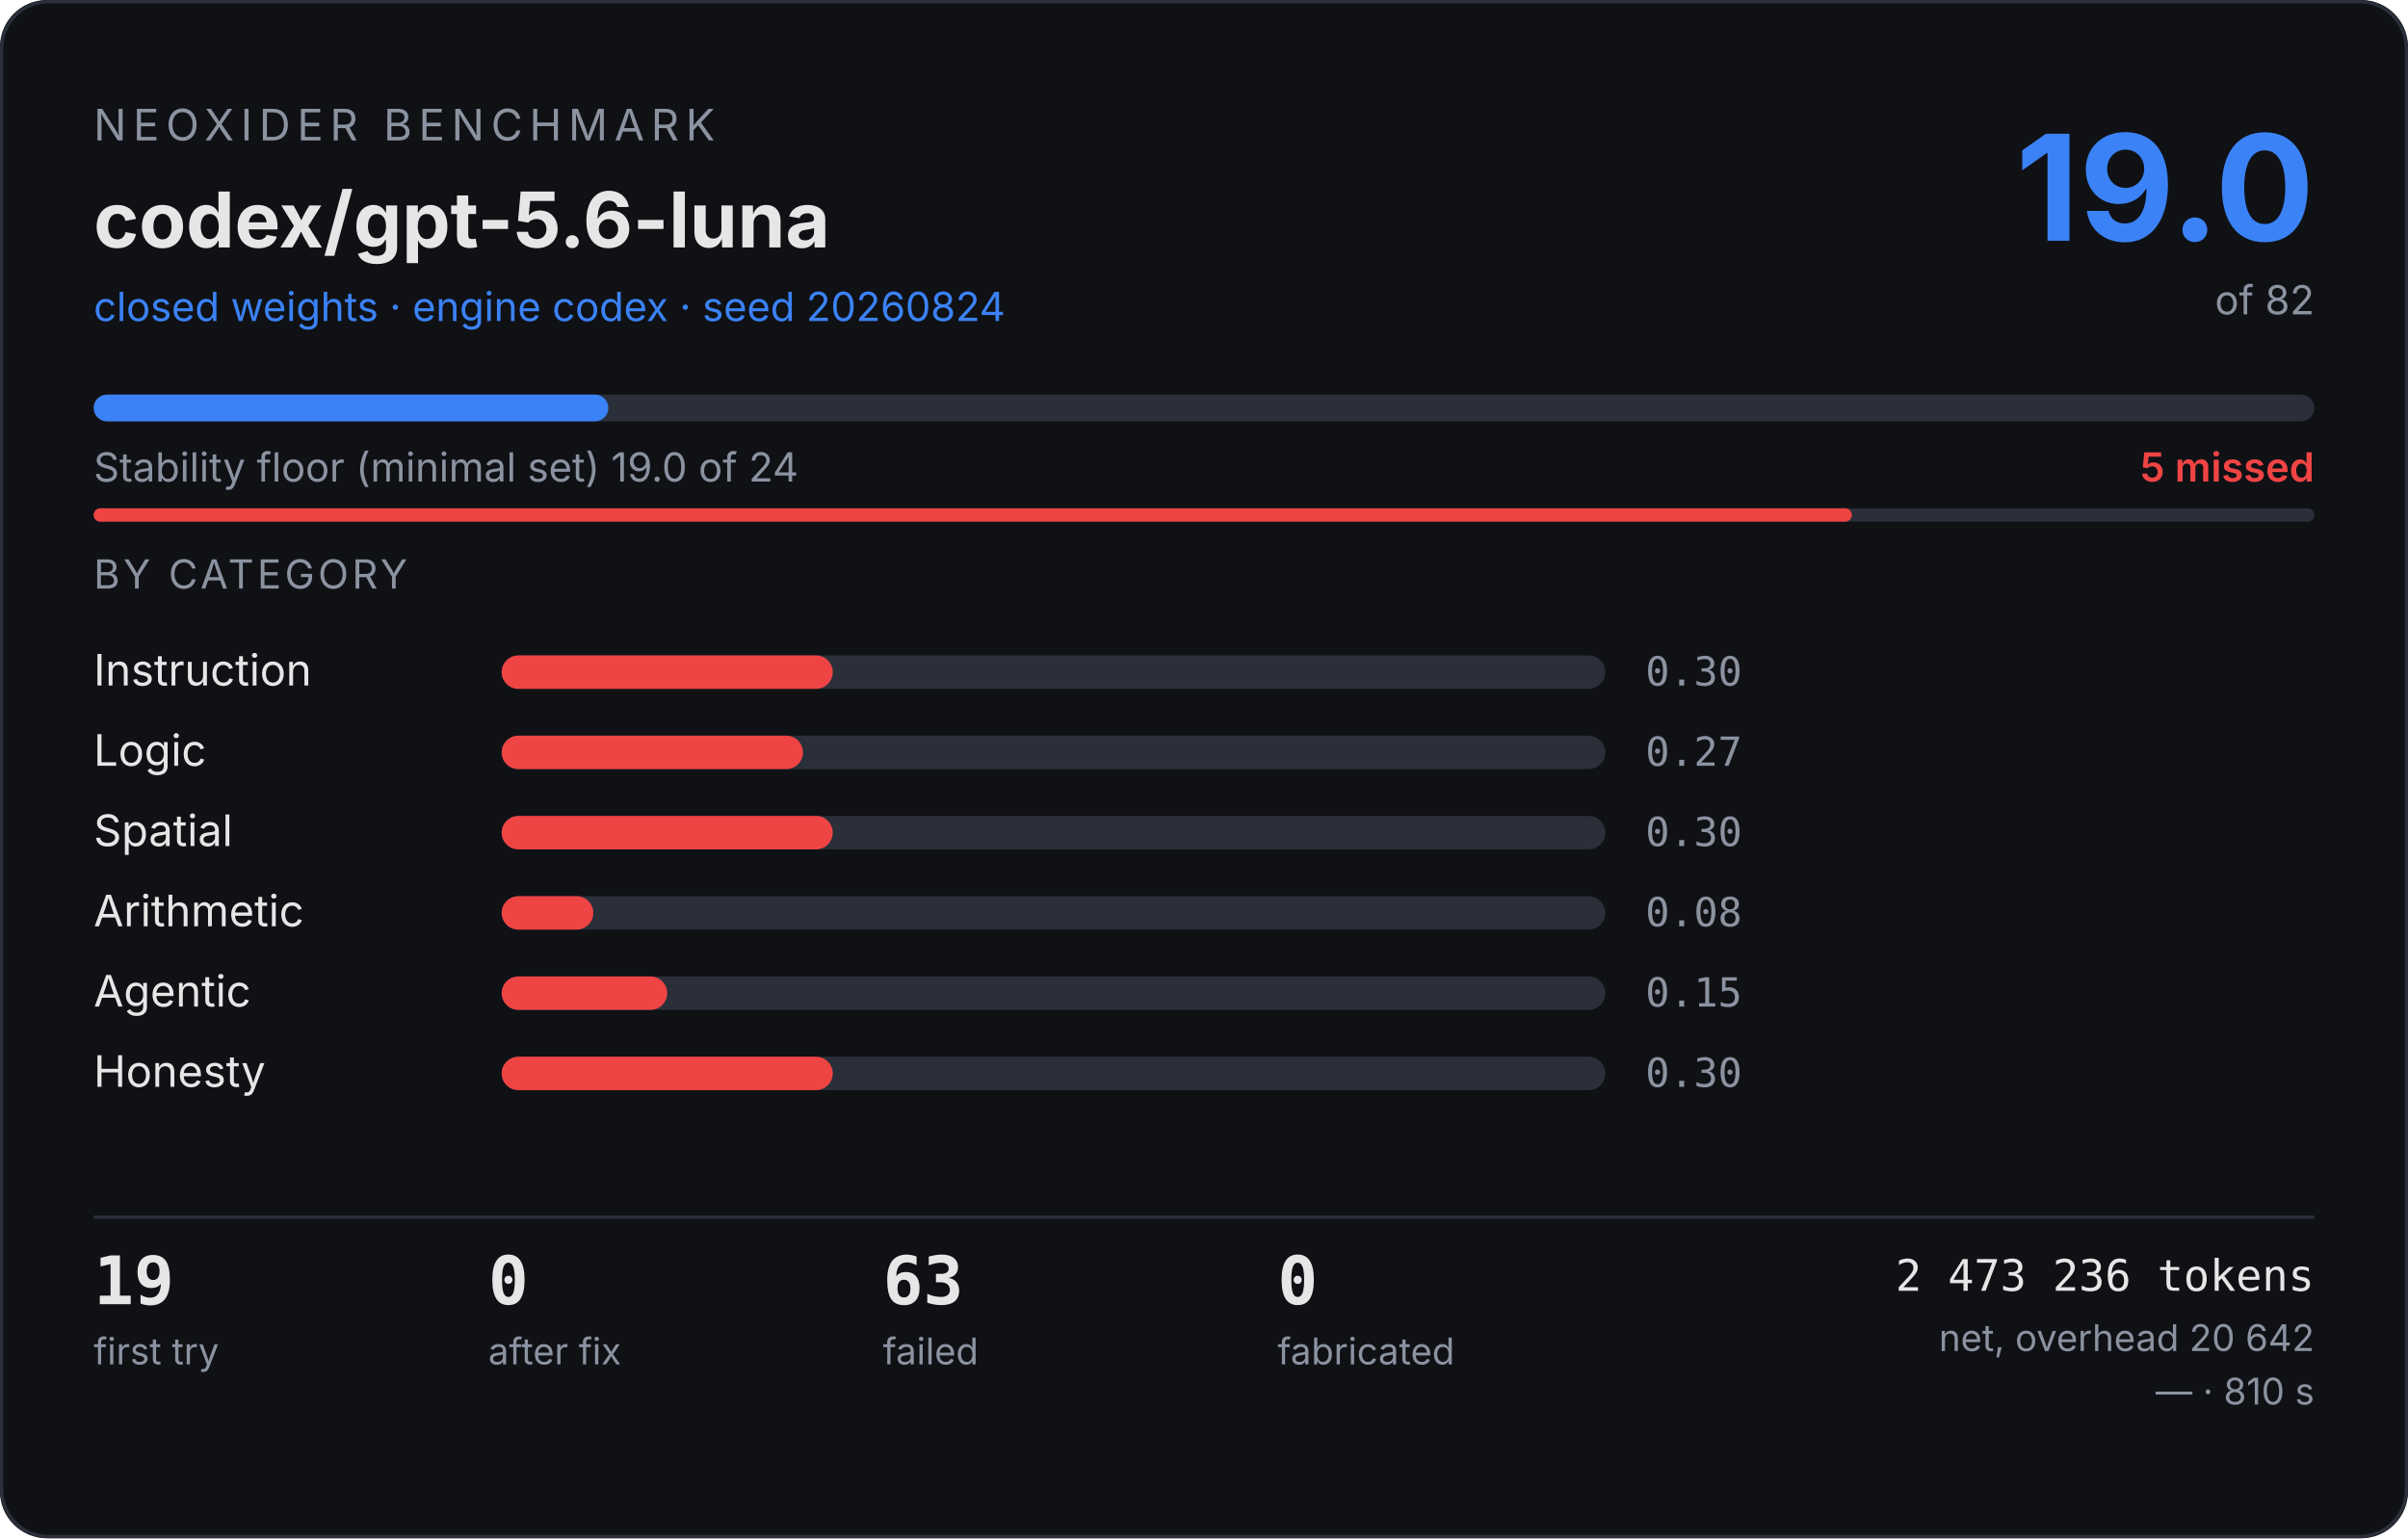
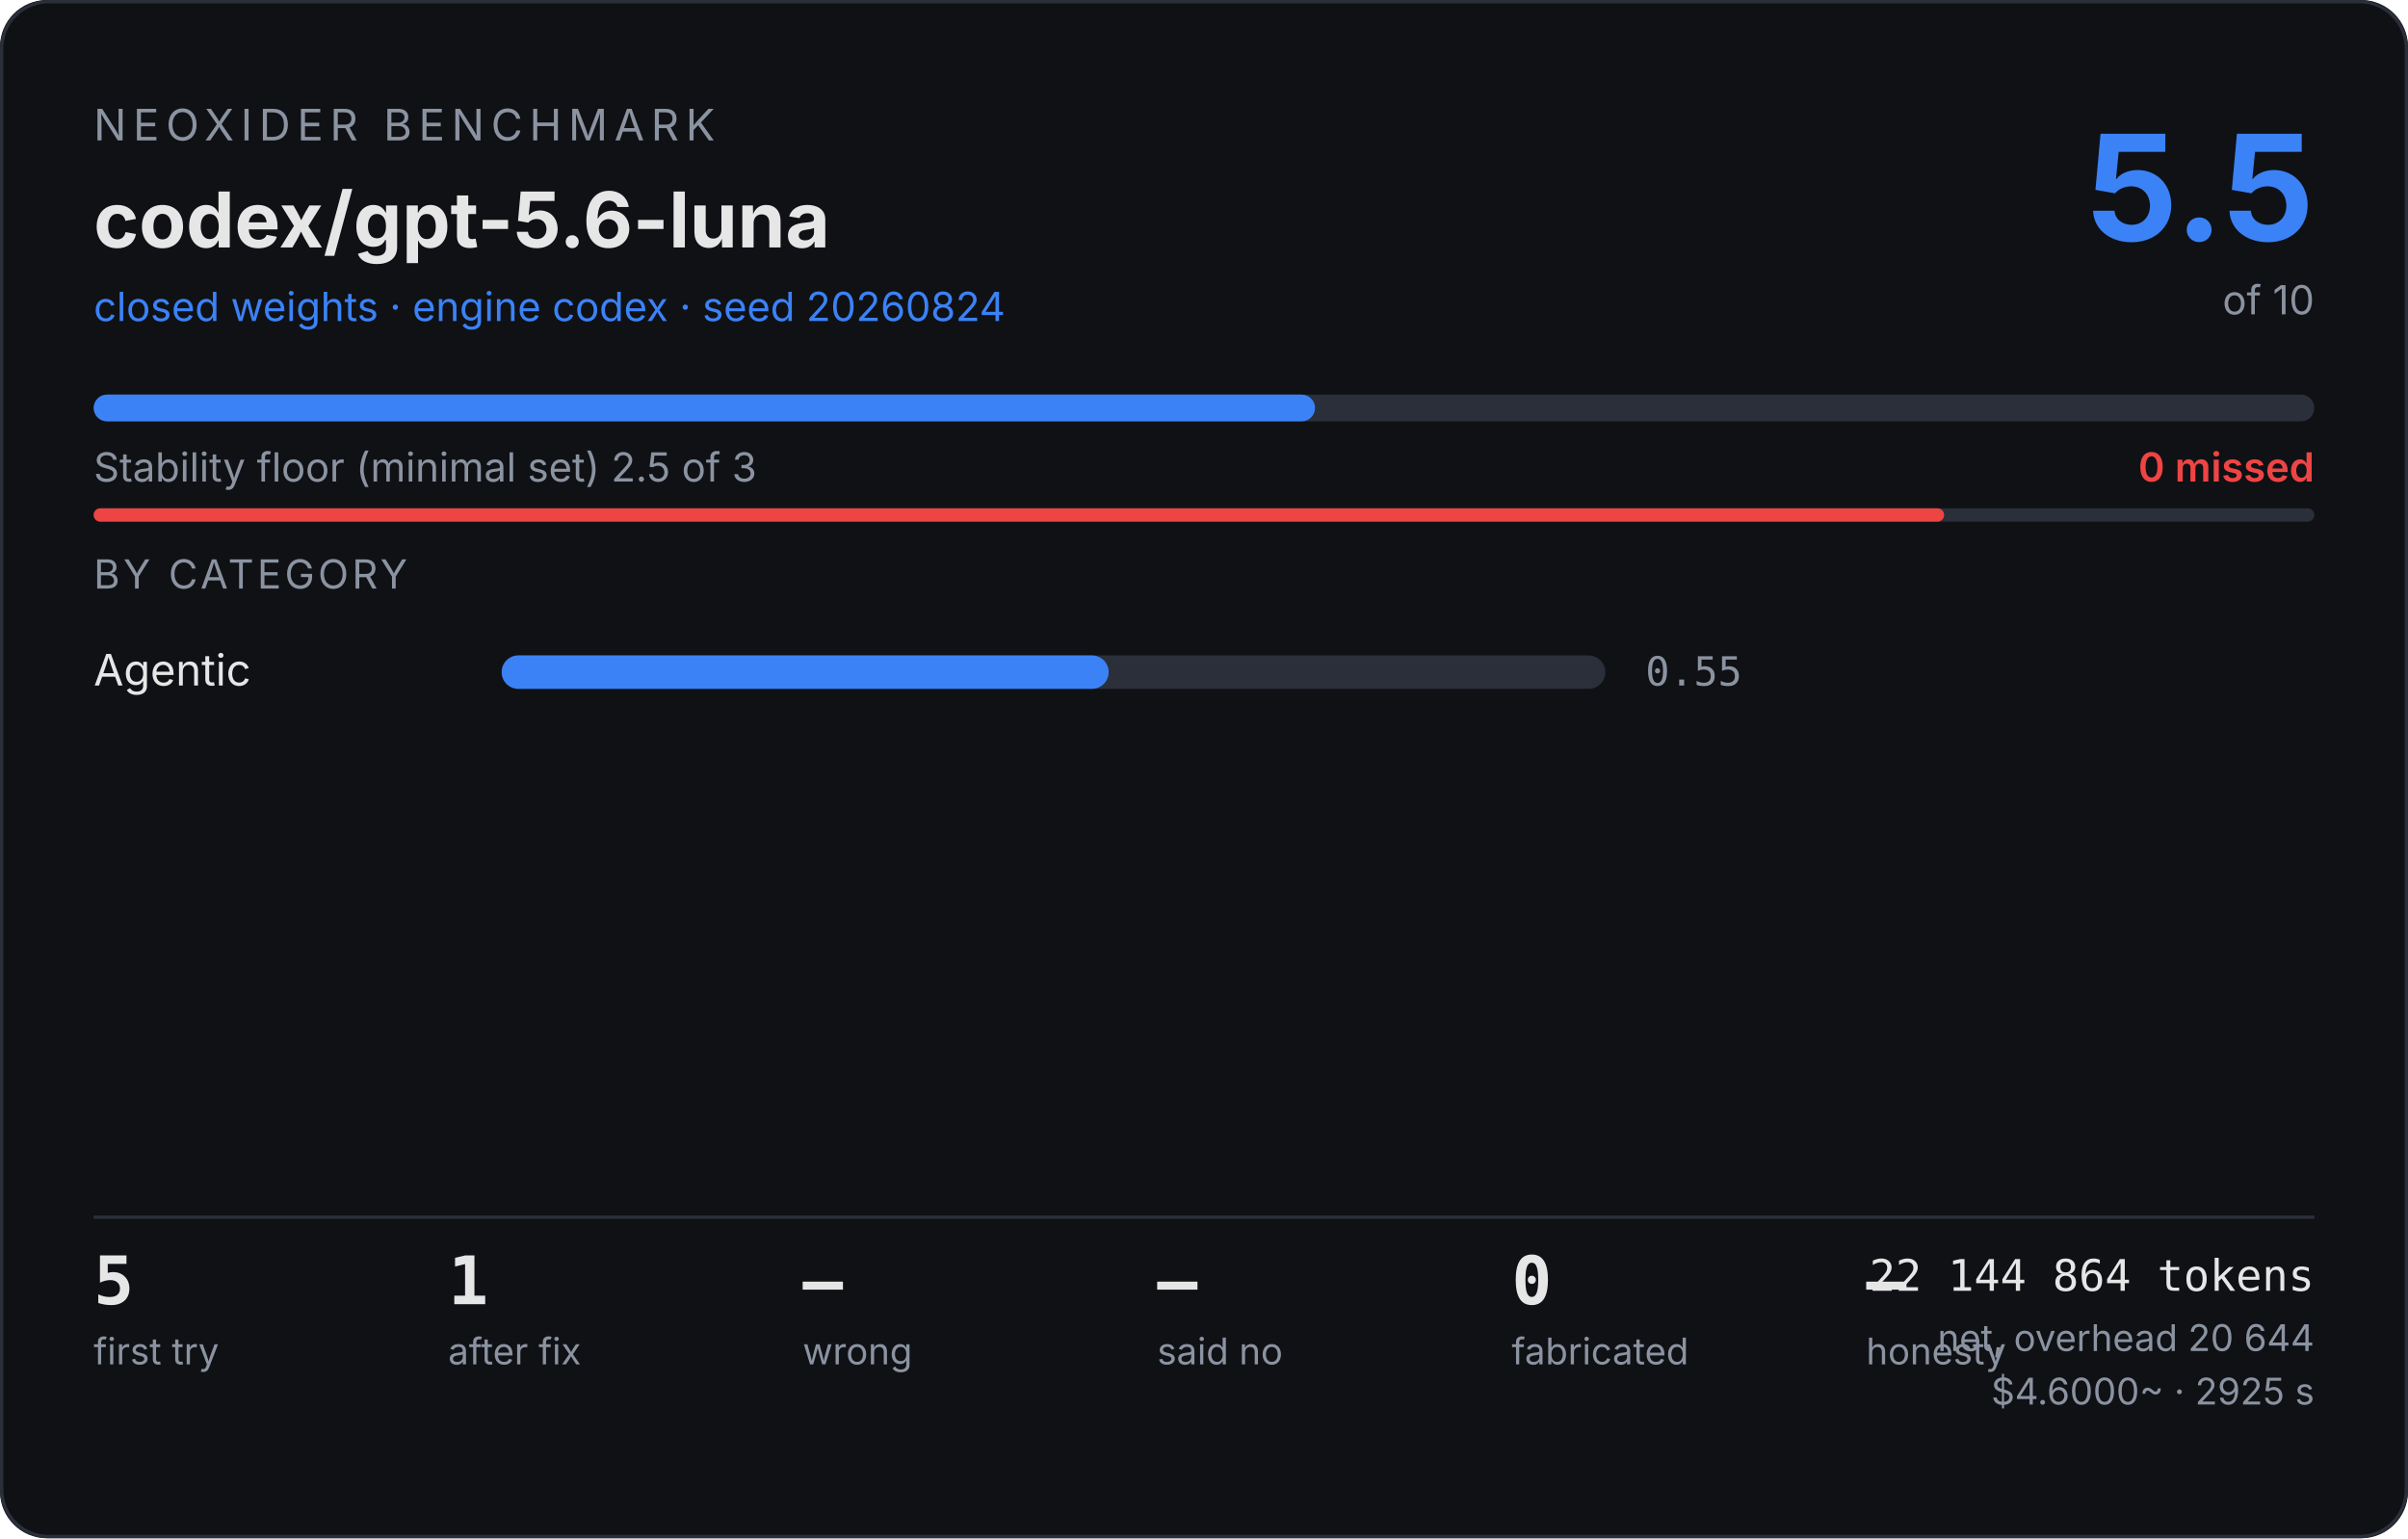
<svg xmlns="http://www.w3.org/2000/svg" width="720" height="460" viewBox="0 0 720 460" font-family="system-ui,-apple-system,Segoe UI,sans-serif">
  <rect width="720" height="460" rx="14" fill="#0f1115" />
  <rect x="0.5" y="0.5" width="719" height="459" rx="14" fill="none" stroke="#2a2f3a" />
  <text x="28" y="42" fill="#8b93a1" font-size="13" letter-spacing="2">NEOXIDER BENCHMARK</text>
  <text x="28" y="74" fill="#e6e6e6" font-size="23" font-weight="700">codex/gpt-5.6-luna</text>
  <text x="28" y="96" fill="#3b82f6" font-size="12">closed weights · engine codex · seed 20260824</text>
-   <text x="692" y="72" text-anchor="end" fill="#3b82f6" font-size="44" font-weight="700">19.0</text>
-   <text x="692" y="94" text-anchor="end" fill="#8b93a1" font-size="12">of 82</text>
+   <text x="692" y="72" text-anchor="end" fill="#3b82f6" font-size="44" font-weight="700">5.5</text>
+   <text x="692" y="94" text-anchor="end" fill="#8b93a1" font-size="12">of 10</text>
  <rect x="28" y="118" width="664" height="8" rx="4" fill="#2a2f3a" />
-   <rect x="28" y="118" width="153.9" height="8" rx="4" fill="#3b82f6" />
-   <text x="28" y="144" fill="#8b93a1" font-size="12">Stability floor (minimal set) 19.0 of 24</text>
-   <text x="692" y="144" text-anchor="end" fill="#ef4444" font-size="12" font-weight="600">5 missed</text>
+   <rect x="28" y="118" width="365.2" height="8" rx="4" fill="#3b82f6" />
+   <text x="28" y="144" fill="#8b93a1" font-size="12">Stability floor (minimal set) 2.5 of 3</text>
+   <text x="692" y="144" text-anchor="end" fill="#ef4444" font-size="12" font-weight="600">0 missed</text>
  <rect x="28" y="152" width="664" height="4" rx="2" fill="#2a2f3a" />
-   <rect x="28" y="152" width="525.7" height="4" rx="2" fill="#ef4444" />
+   <rect x="28" y="152" width="553.3" height="4" rx="2" fill="#ef4444" />
  <text x="28" y="176" fill="#8b93a1" font-size="12" letter-spacing="1">BY CATEGORY</text>
-   <text x="28" y="205" fill="#e6e6e6" font-size="13">Instruction</text>
+   <text x="28" y="205" fill="#e6e6e6" font-size="13">Agentic</text>
  <rect x="150" y="196" width="330" height="10" rx="5" fill="#2a2f3a" />
-   <rect x="150" y="196" width="99.0" height="10" rx="5" fill="#ef4444" />
-   <text x="492" y="205" fill="#8b93a1" font-size="12" font-family="ui-monospace,Consolas,monospace">0.30</text>
-   <text x="28" y="229" fill="#e6e6e6" font-size="13">Logic</text>
-   <rect x="150" y="220" width="330" height="10" rx="5" fill="#2a2f3a" />
-   <rect x="150" y="220" width="90.1" height="10" rx="5" fill="#ef4444" />
-   <text x="492" y="229" fill="#8b93a1" font-size="12" font-family="ui-monospace,Consolas,monospace">0.27</text>
-   <text x="28" y="253" fill="#e6e6e6" font-size="13">Spatial</text>
-   <rect x="150" y="244" width="330" height="10" rx="5" fill="#2a2f3a" />
-   <rect x="150" y="244" width="99.0" height="10" rx="5" fill="#ef4444" />
-   <text x="492" y="253" fill="#8b93a1" font-size="12" font-family="ui-monospace,Consolas,monospace">0.30</text>
-   <text x="28" y="277" fill="#e6e6e6" font-size="13">Arithmetic</text>
-   <rect x="150" y="268" width="330" height="10" rx="5" fill="#2a2f3a" />
-   <rect x="150" y="268" width="27.4" height="10" rx="5" fill="#ef4444" />
-   <text x="492" y="277" fill="#8b93a1" font-size="12" font-family="ui-monospace,Consolas,monospace">0.08</text>
-   <text x="28" y="301" fill="#e6e6e6" font-size="13">Agentic</text>
-   <rect x="150" y="292" width="330" height="10" rx="5" fill="#2a2f3a" />
-   <rect x="150" y="292" width="49.5" height="10" rx="5" fill="#ef4444" />
-   <text x="492" y="301" fill="#8b93a1" font-size="12" font-family="ui-monospace,Consolas,monospace">0.15</text>
-   <text x="28" y="325" fill="#e6e6e6" font-size="13">Honesty</text>
-   <rect x="150" y="316" width="330" height="10" rx="5" fill="#2a2f3a" />
-   <rect x="150" y="316" width="99.0" height="10" rx="5" fill="#ef4444" />
-   <text x="492" y="325" fill="#8b93a1" font-size="12" font-family="ui-monospace,Consolas,monospace">0.30</text>
+   <rect x="150" y="196" width="181.5" height="10" rx="5" fill="#3b82f6" />
+   <text x="492" y="205" fill="#8b93a1" font-size="12" font-family="ui-monospace,Consolas,monospace">0.55</text>
  <line x1="28" y1="364" x2="692" y2="364" stroke="#2a2f3a" />
-   <text x="28" y="390" fill="#e6e6e6" font-size="20" font-weight="700" font-family="ui-monospace,Consolas,monospace">19</text>
+   <text x="28" y="390" fill="#e6e6e6" font-size="20" font-weight="700" font-family="ui-monospace,Consolas,monospace">5</text>
  <text x="28" y="408" fill="#8b93a1" font-size="11">first try</text>
-   <text x="146" y="390" fill="#e6e6e6" font-size="20" font-weight="700" font-family="ui-monospace,Consolas,monospace">0</text>
-   <text x="146" y="408" fill="#8b93a1" font-size="11">after fix</text>
-   <text x="264" y="390" fill="#e6e6e6" font-size="20" font-weight="700" font-family="ui-monospace,Consolas,monospace">63</text>
-   <text x="264" y="408" fill="#8b93a1" font-size="11">failed</text>
-   <text x="382" y="390" fill="#e6e6e6" font-size="20" font-weight="700" font-family="ui-monospace,Consolas,monospace">0</text>
-   <text x="382" y="408" fill="#8b93a1" font-size="11">fabricated</text>
-   <text x="692" y="386" text-anchor="end" fill="#e6e6e6" font-size="13" font-family="ui-monospace,Consolas,monospace">2 473 236 tokens</text>
-   <text x="692" y="404" text-anchor="end" fill="#8b93a1" font-size="11">net, overhead 20 642</text>
-   <text x="692" y="420" text-anchor="end" fill="#8b93a1" font-size="11">— · 810 s</text>
+   <text x="134" y="390" fill="#e6e6e6" font-size="20" font-weight="700" font-family="ui-monospace,Consolas,monospace">1</text>
+   <text x="134" y="408" fill="#8b93a1" font-size="11">after fix</text>
+   <text x="240" y="390" fill="#e6e6e6" font-size="20" font-weight="700" font-family="ui-monospace,Consolas,monospace">—</text>
+   <text x="240" y="408" fill="#8b93a1" font-size="11">wrong</text>
+   <text x="346" y="390" fill="#e6e6e6" font-size="20" font-weight="700" font-family="ui-monospace,Consolas,monospace">—</text>
+   <text x="346" y="408" fill="#8b93a1" font-size="11">said no</text>
+   <text x="452" y="390" fill="#e6e6e6" font-size="20" font-weight="700" font-family="ui-monospace,Consolas,monospace">0</text>
+   <text x="452" y="408" fill="#8b93a1" font-size="11">fabricated</text>
+   <text x="558" y="390" fill="#e6e6e6" font-size="20" font-weight="700" font-family="ui-monospace,Consolas,monospace">—</text>
+   <text x="558" y="408" fill="#8b93a1" font-size="11">honesty</text>
+   <text x="692" y="386" text-anchor="end" fill="#e6e6e6" font-size="13" font-family="ui-monospace,Consolas,monospace">22 144 864 tokens</text>
+   <text x="692" y="404" text-anchor="end" fill="#8b93a1" font-size="11">net, overhead 20 644</text>
+   <text x="692" y="420" text-anchor="end" fill="#8b93a1" font-size="11">$4.6000~ · 2925 s</text>
</svg>
